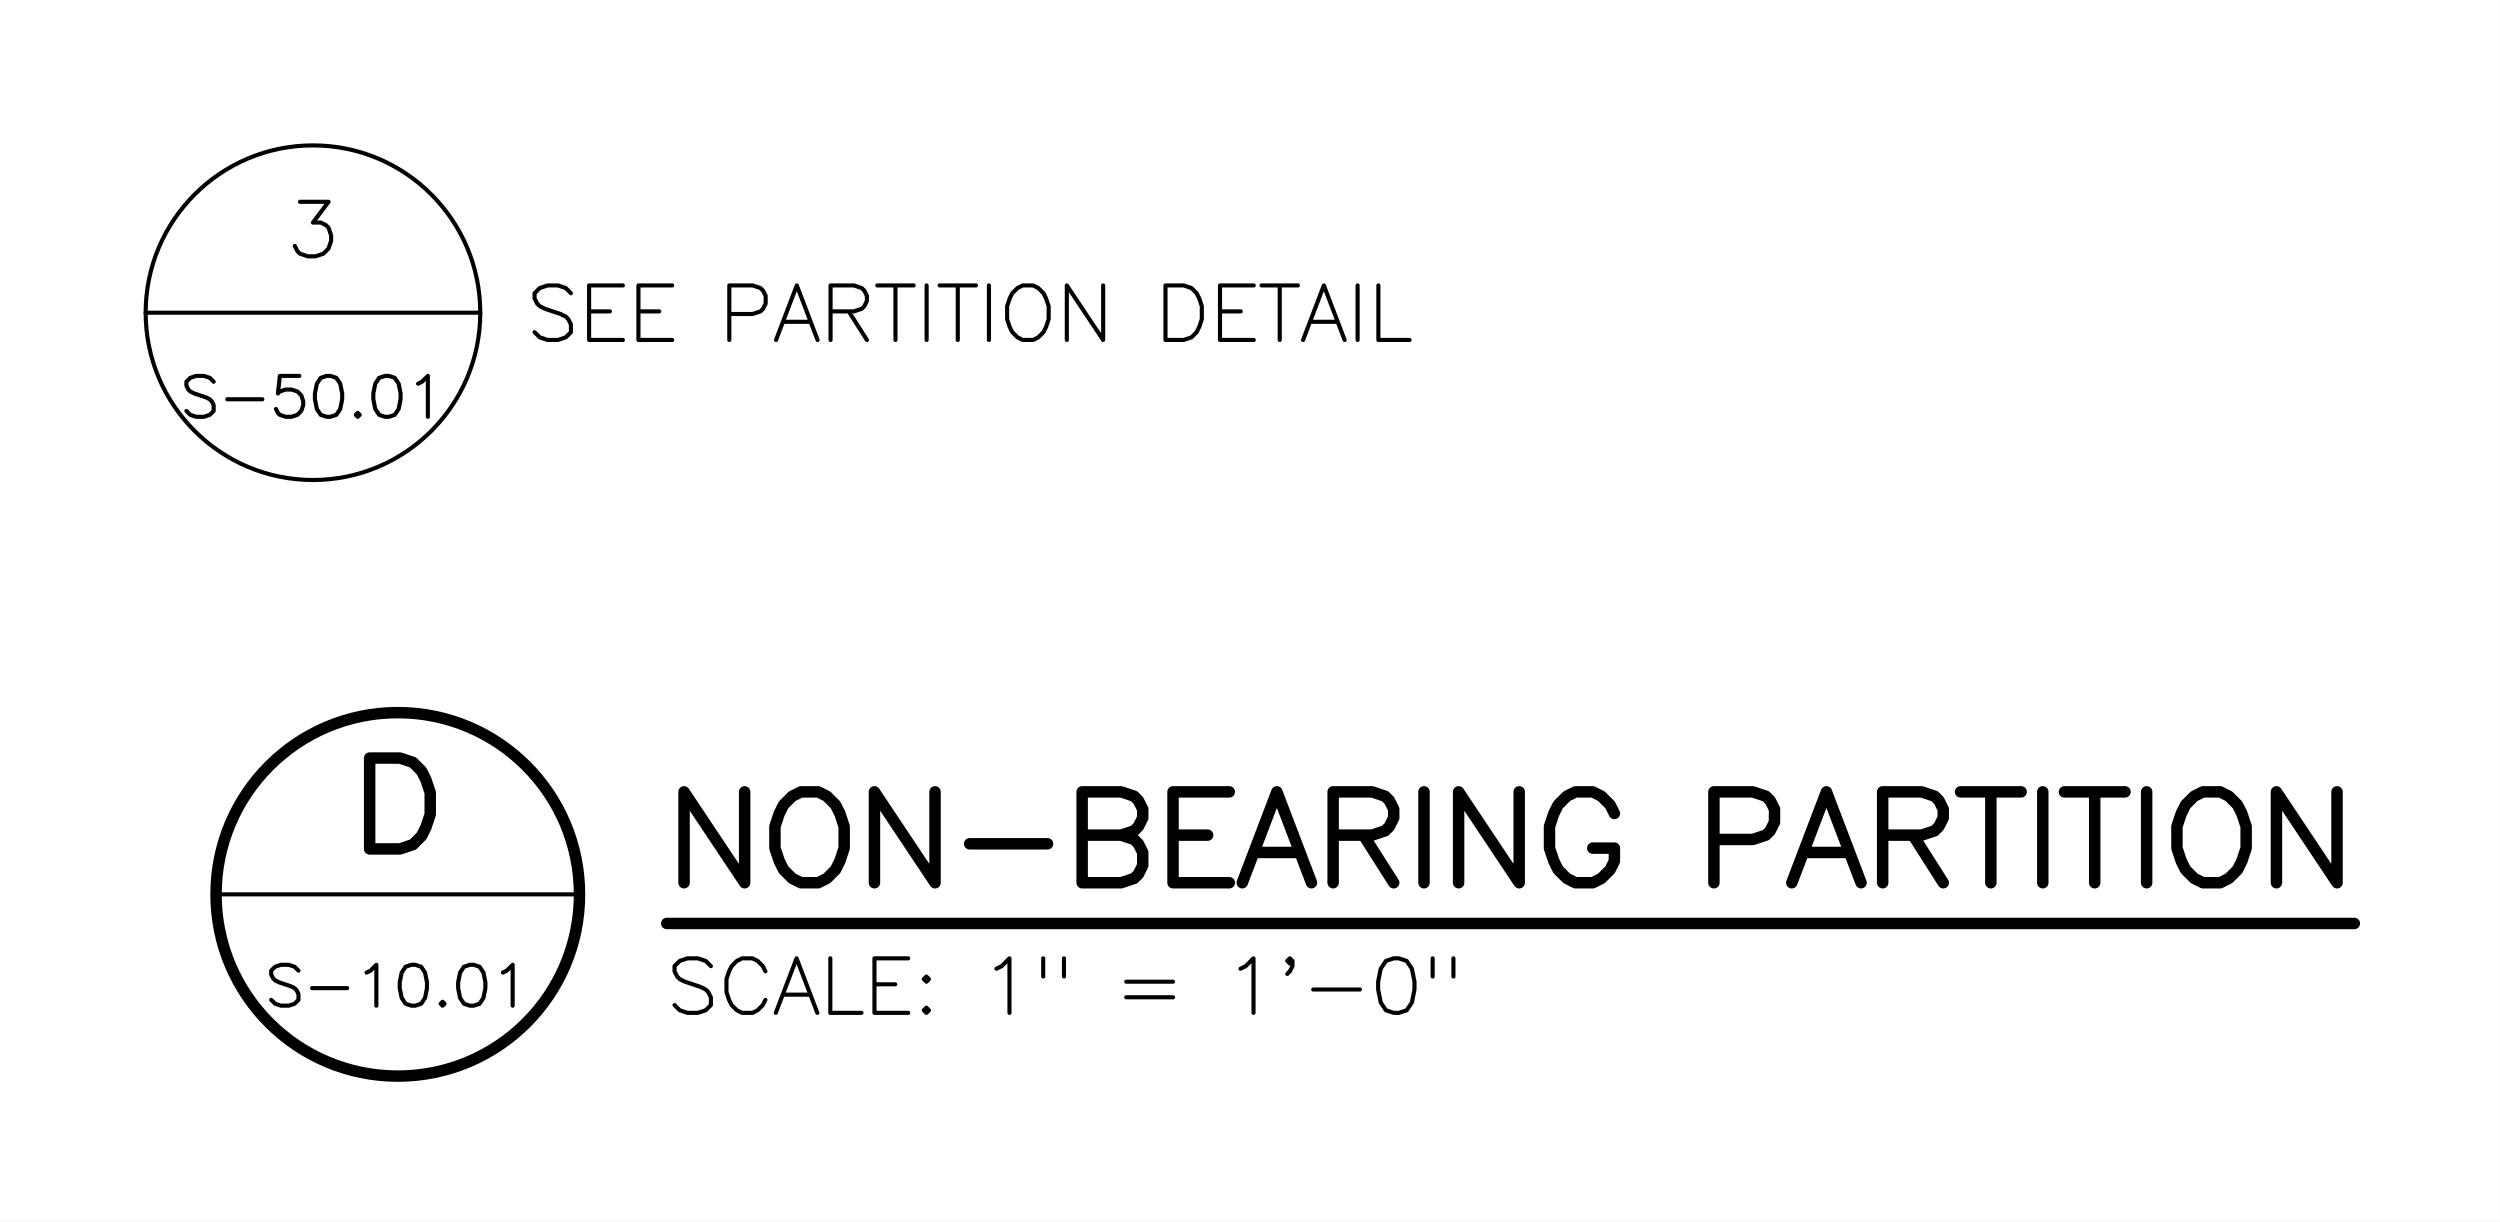
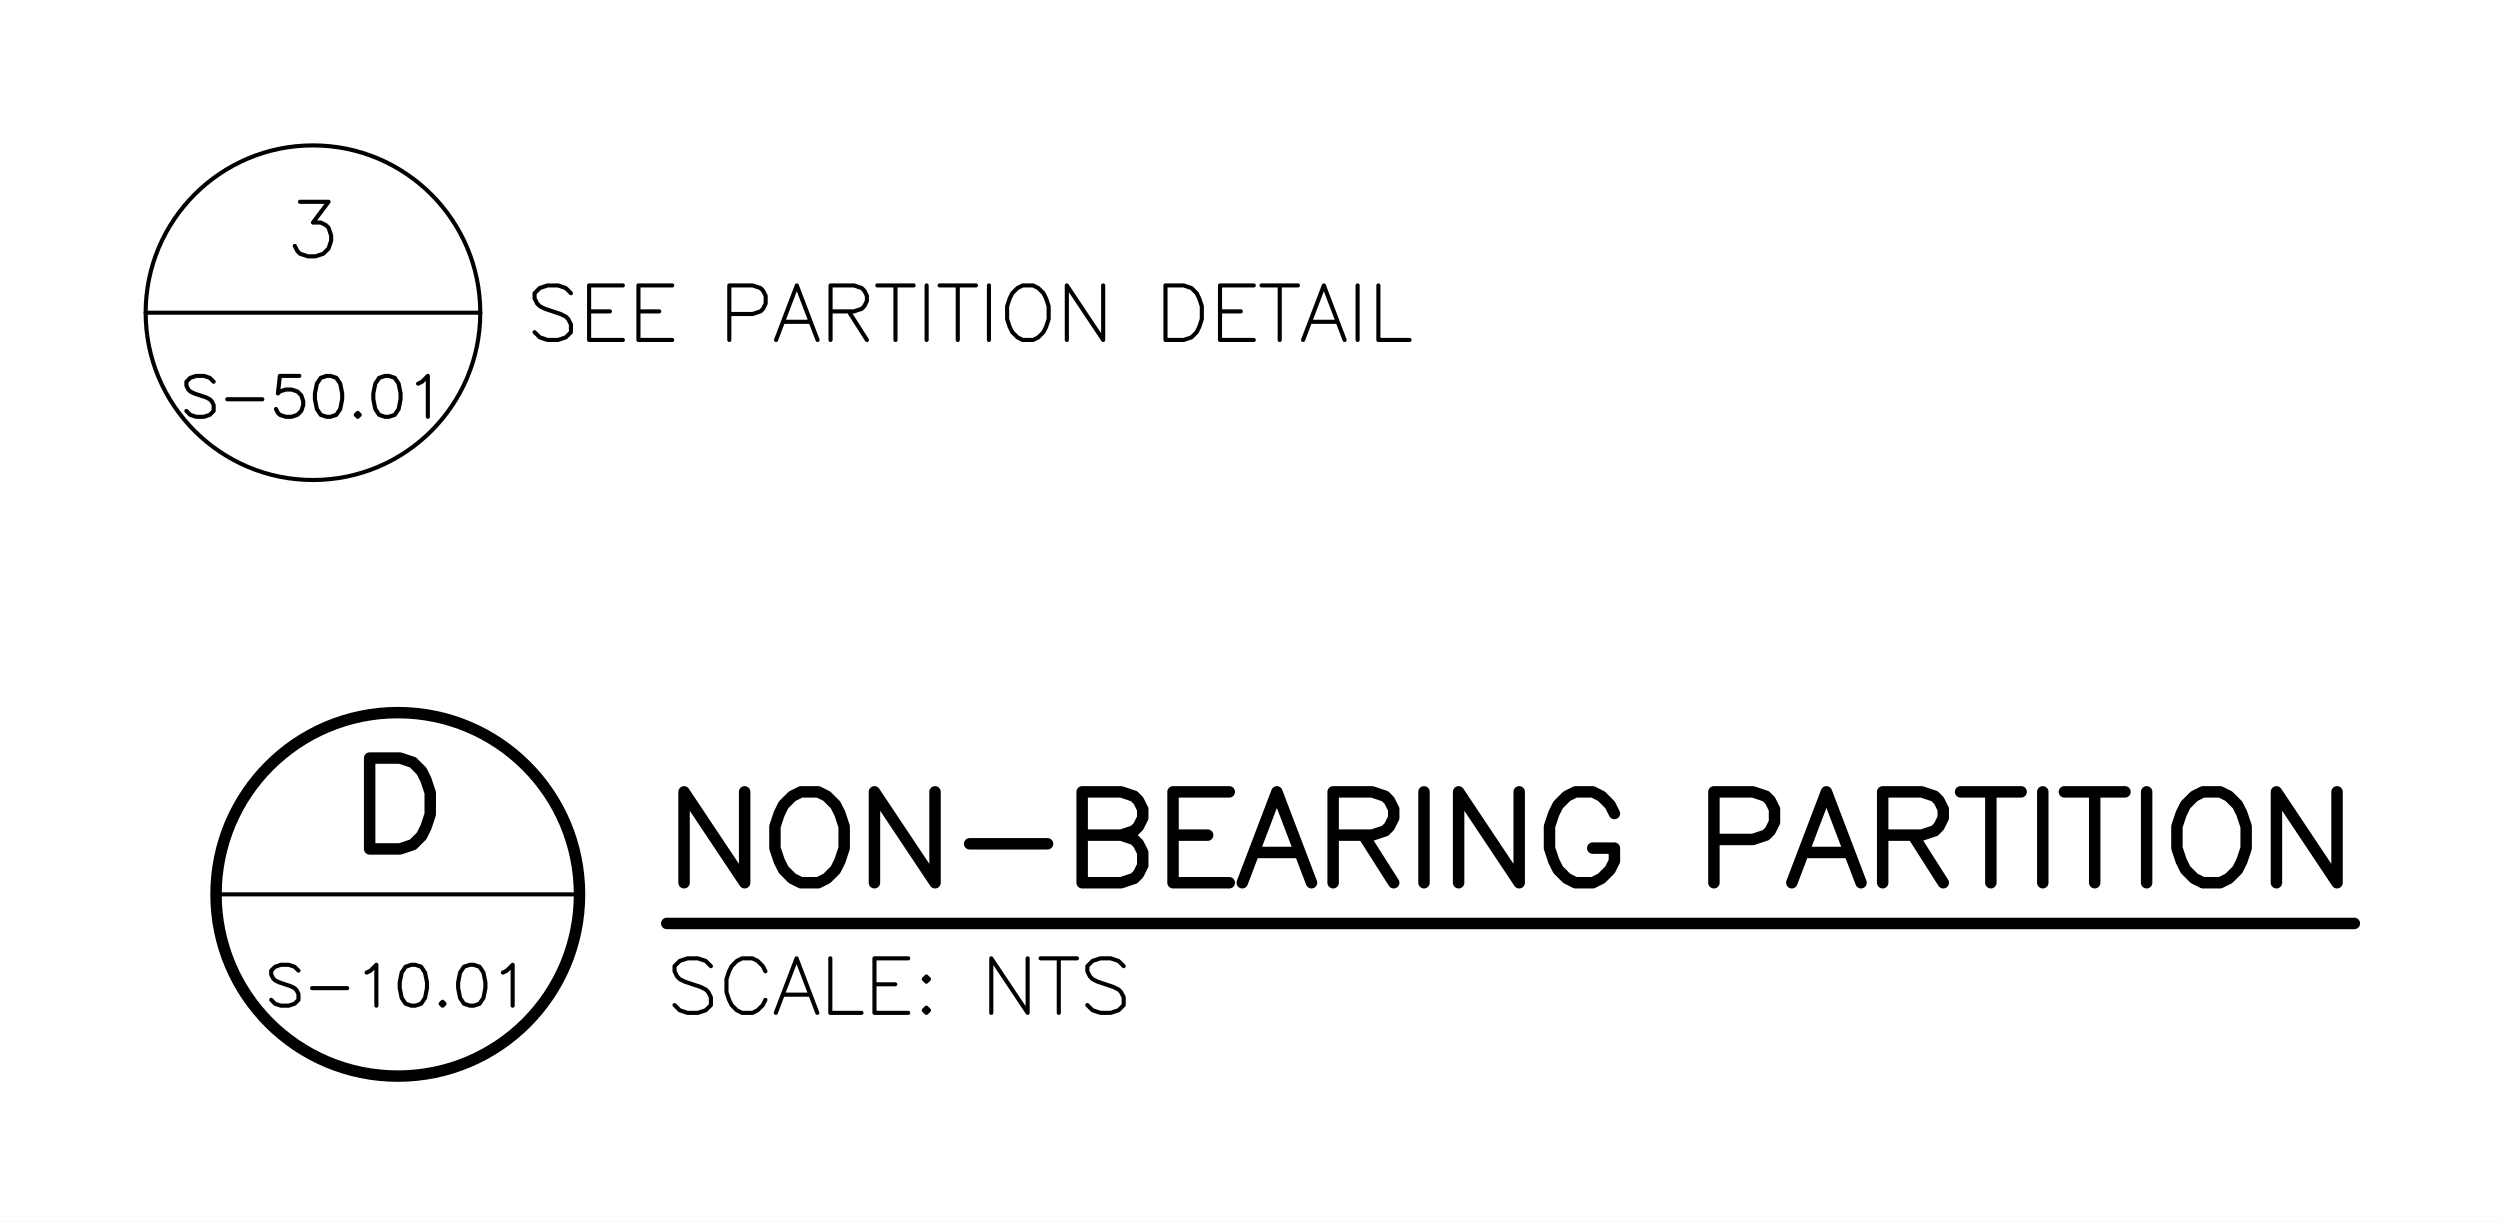
<svg xmlns="http://www.w3.org/2000/svg" width="4.298in" height="2.1in" viewBox="0 0 412.589 201.634">
  <rect width="100%" height="100%" fill="#fff" />
  <g id="S-ANNO-NOTE">
    <g data-src="r_see">
      <path d="M24 51.617A27.617 27.617 0 0 1 79.234 51.617A27.617 27.617 0 0 1 24 51.617Z" fill="none" stroke="#000" stroke-linecap="round" stroke-linejoin="round" stroke-width="0.68" />
      <path d="M24 51.617L79.234 51.617" fill="none" stroke="#000" stroke-linecap="round" stroke-linejoin="round" stroke-width="0.68" />
      <path d="M49.474 33.309L54.189 33.309L51.617 36.737L52.903 36.737L53.76 37.166L54.189 37.594L54.617 38.88L54.617 39.737L54.189 41.023L53.331 41.88L52.046 42.309L50.76 42.309L49.474 41.88L49.046 41.451L48.617 40.594" fill="none" stroke="#000" stroke-linecap="round" stroke-linejoin="round" stroke-width="0.68" />
      <path d="M35.224 63.015L34.581 62.372L33.617 62.051L32.331 62.051L31.367 62.372L30.724 63.015L30.724 63.658L31.046 64.301L31.367 64.622L32.01 64.944L33.939 65.586L34.581 65.908L34.903 66.229L35.224 66.872L35.224 67.836L34.581 68.479L33.617 68.801L32.331 68.801L31.367 68.479L30.724 67.836M37.474 65.908L43.26 65.908M49.367 62.051L46.153 62.051L45.831 64.944L46.153 64.622L47.117 64.301L48.081 64.301L49.046 64.622L49.689 65.265L50.01 66.229L50.01 66.872L49.689 67.836L49.046 68.479L48.081 68.801L47.117 68.801L46.153 68.479L45.831 68.158L45.51 67.515M53.867 62.051L52.903 62.372L52.26 63.336L51.939 64.944L51.939 65.908L52.26 67.515L52.903 68.479L53.867 68.801L54.51 68.801L55.474 68.479L56.117 67.515L56.439 65.908L56.439 64.944L56.117 63.336L55.474 62.372L54.51 62.051L53.867 62.051M59.01 68.158L58.689 68.479L59.01 68.801L59.331 68.479L59.01 68.158M63.51 62.051L62.546 62.372L61.903 63.336L61.581 64.944L61.581 65.908L61.903 67.515L62.546 68.479L63.51 68.801L64.153 68.801L65.117 68.479L65.76 67.515L66.081 65.908L66.081 64.944L65.76 63.336L65.117 62.372L64.153 62.051L63.51 62.051M68.974 63.336L69.617 63.015L70.581 62.051L70.581 68.801" fill="none" stroke="#000" stroke-linecap="round" stroke-linejoin="round" stroke-width="0.68" />
      <path d="M94.2 48.403L93.343 47.546L92.057 47.117L90.343 47.117L89.057 47.546L88.2 48.403L88.2 49.26L88.629 50.117L89.057 50.546L89.914 50.974L92.486 51.831L93.343 52.26L93.771 52.689L94.2 53.546L94.2 54.831L93.343 55.689L92.057 56.117L90.343 56.117L89.057 55.689L88.2 54.831M97.2 47.117L97.2 56.117M97.2 47.117L102.771 47.117M97.2 51.403L100.629 51.403M97.2 56.117L102.771 56.117M105.343 47.117L105.343 56.117M105.343 47.117L110.914 47.117M105.343 51.403L108.771 51.403M105.343 56.117L110.914 56.117M120.343 47.117L120.343 56.117M120.343 47.117L124.2 47.117L125.486 47.546L125.914 47.974L126.343 48.831L126.343 50.117L125.914 50.974L125.486 51.403L124.2 51.831L120.343 51.831M131.486 47.117L128.057 56.117M131.486 47.117L134.914 56.117M129.343 53.117L133.629 53.117M137.057 47.117L137.057 56.117M137.057 47.117L140.914 47.117L142.2 47.546L142.629 47.974L143.057 48.831L143.057 49.689L142.629 50.546L142.2 50.974L140.914 51.403L137.057 51.403M140.057 51.403L143.057 56.117M147.771 47.117L147.771 56.117M144.771 47.117L150.771 47.117M152.914 47.117L152.914 56.117M158.057 47.117L158.057 56.117M155.057 47.117L161.057 47.117M163.2 47.117L163.2 56.117M168.771 47.117L167.914 47.546L167.057 48.403L166.629 49.26L166.2 50.546L166.2 52.689L166.629 53.974L167.057 54.831L167.914 55.689L168.771 56.117L170.486 56.117L171.343 55.689L172.2 54.831L172.629 53.974L173.057 52.689L173.057 50.546L172.629 49.26L172.2 48.403L171.343 47.546L170.486 47.117L168.771 47.117M176.057 47.117L176.057 56.117M176.057 47.117L182.057 56.117M182.057 47.117L182.057 56.117M192.343 47.117L192.343 56.117M192.343 47.117L195.343 47.117L196.629 47.546L197.486 48.403L197.914 49.26L198.343 50.546L198.343 52.689L197.914 53.974L197.486 54.831L196.629 55.689L195.343 56.117L192.343 56.117M201.343 47.117L201.343 56.117M201.343 47.117L206.914 47.117M201.343 51.403L204.771 51.403M201.343 56.117L206.914 56.117M211.2 47.117L211.2 56.117M208.2 47.117L214.2 47.117M218.486 47.117L215.057 56.117M218.486 47.117L221.914 56.117M216.343 53.117L220.629 53.117M224.057 47.117L224.057 56.117M227.486 47.117L227.486 56.117M227.486 56.117L232.629 56.117" fill="none" stroke="#000" stroke-linecap="round" stroke-linejoin="round" stroke-width="0.68" />
    </g>
    <g data-src="title:D">
      <path d="M35.617 147.634L95.617 147.634" fill="none" stroke="#000" stroke-linecap="round" stroke-linejoin="round" stroke-width="0.68" />
    </g>
  </g>
  <g id="S-ANNO-TTLB">
    <g data-src="title:D">
      <path d="M35.617 147.634A30 30 0 0 1 95.617 147.634A30 30 0 0 1 35.617 147.634Z" fill="none" stroke="#000" stroke-linecap="round" stroke-linejoin="round" stroke-width="1.89" />
      <path d="M60.974 125.134L60.974 140.134M60.974 125.134L65.974 125.134L68.117 125.849L69.546 127.277L70.26 128.706L70.974 130.849L70.974 134.42L70.26 136.563L69.546 137.991L68.117 139.42L65.974 140.134L60.974 140.134" fill="none" stroke="#000" stroke-linecap="round" stroke-linejoin="round" stroke-width="1.89" />
      <path d="M49.224 160.224L48.581 159.581L47.617 159.259L46.331 159.259L45.367 159.581L44.724 160.224L44.724 160.866L45.046 161.509L45.367 161.831L46.01 162.152L47.939 162.795L48.581 163.116L48.903 163.438L49.224 164.081L49.224 165.045L48.581 165.688L47.617 166.009L46.331 166.009L45.367 165.688L44.724 165.045M51.474 163.116L57.26 163.116M60.474 160.545L61.117 160.224L62.081 159.259L62.081 166.009M67.867 159.259L66.903 159.581L66.26 160.545L65.939 162.152L65.939 163.116L66.26 164.724L66.903 165.688L67.867 166.009L68.51 166.009L69.474 165.688L70.117 164.724L70.439 163.116L70.439 162.152L70.117 160.545L69.474 159.581L68.51 159.259L67.867 159.259M73.01 165.366L72.689 165.688L73.01 166.009L73.331 165.688L73.01 165.366M77.51 159.259L76.546 159.581L75.903 160.545L75.581 162.152L75.581 163.116L75.903 164.724L76.546 165.688L77.51 166.009L78.153 166.009L79.117 165.688L79.76 164.724L80.081 163.116L80.081 162.152L79.76 160.545L79.117 159.581L78.153 159.259L77.51 159.259M82.974 160.545L83.617 160.224L84.581 159.259L84.581 166.009" fill="none" stroke="#000" stroke-linecap="round" stroke-linejoin="round" stroke-width="0.68" />
      <path d="M112.874 130.714L112.874 145.714M112.874 130.714L122.874 145.714M122.874 130.714L122.874 145.714M132.16 130.714L130.731 131.429L129.303 132.857L128.589 134.286L127.874 136.429L127.874 140L128.589 142.143L129.303 143.571L130.731 145L132.16 145.714L135.017 145.714L136.446 145L137.874 143.571L138.589 142.143L139.303 140L139.303 136.429L138.589 134.286L137.874 132.857L136.446 131.429L135.017 130.714L132.16 130.714M144.303 130.714L144.303 145.714M144.303 130.714L154.303 145.714M154.303 130.714L154.303 145.714M160.017 139.286L172.874 139.286M178.589 130.714L178.589 145.714M178.589 130.714L185.017 130.714L187.16 131.429L187.874 132.143L188.589 133.571L188.589 135L187.874 136.429L187.16 137.143L185.017 137.857M178.589 137.857L185.017 137.857L187.16 138.571L187.874 139.286L188.589 140.714L188.589 142.857L187.874 144.286L187.16 145L185.017 145.714L178.589 145.714M193.589 130.714L193.589 145.714M193.589 130.714L202.874 130.714M193.589 137.857L199.303 137.857M193.589 145.714L202.874 145.714M210.731 130.714L205.017 145.714M210.731 130.714L216.446 145.714M207.16 140.714L214.303 140.714M220.017 130.714L220.017 145.714M220.017 130.714L226.446 130.714L228.589 131.429L229.303 132.143L230.017 133.571L230.017 135L229.303 136.429L228.589 137.143L226.446 137.857L220.017 137.857M225.017 137.857L230.017 145.714M235.017 130.714L235.017 145.714M240.731 130.714L240.731 145.714M240.731 130.714L250.731 145.714M250.731 130.714L250.731 145.714M266.446 134.286L265.731 132.857L264.303 131.429L262.874 130.714L260.017 130.714L258.589 131.429L257.16 132.857L256.446 134.286L255.731 136.429L255.731 140L256.446 142.143L257.16 143.571L258.589 145L260.017 145.714L262.874 145.714L264.303 145L265.731 143.571L266.446 142.143L266.446 140M262.874 140L266.446 140M282.874 130.714L282.874 145.714M282.874 130.714L289.303 130.714L291.446 131.429L292.16 132.143L292.874 133.571L292.874 135.714L292.16 137.143L291.446 137.857L289.303 138.571L282.874 138.571M301.446 130.714L295.731 145.714M301.446 130.714L307.16 145.714M297.874 140.714L305.017 140.714M310.731 130.714L310.731 145.714M310.731 130.714L317.16 130.714L319.303 131.429L320.017 132.143L320.731 133.571L320.731 135L320.017 136.429L319.303 137.143L317.16 137.857L310.731 137.857M315.731 137.857L320.731 145.714M328.589 130.714L328.589 145.714M323.589 130.714L333.589 130.714M337.16 130.714L337.16 145.714M345.731 130.714L345.731 145.714M340.731 130.714L350.731 130.714M354.303 130.714L354.303 145.714M363.589 130.714L362.16 131.429L360.731 132.857L360.017 134.286L359.303 136.429L359.303 140L360.017 142.143L360.731 143.571L362.16 145L363.589 145.714L366.446 145.714L367.874 145L369.303 143.571L370.017 142.143L370.731 140L370.731 136.429L370.017 134.286L369.303 132.857L367.874 131.429L366.446 130.714L363.589 130.714M375.731 130.714L375.731 145.714M375.731 130.714L385.731 145.714M385.731 130.714L385.731 145.714" fill="none" stroke="#000" stroke-linecap="round" stroke-linejoin="round" stroke-width="1.89" />
      <path d="M110.017 152.434L388.589 152.434" fill="none" stroke="#000" stroke-linecap="round" stroke-linejoin="round" stroke-width="1.89" />
-       <path d="M117.303 159.48L116.446 158.623L115.16 158.194L113.446 158.194L112.16 158.623L111.303 159.48L111.303 160.337L111.731 161.194L112.16 161.623L113.017 162.051L115.589 162.909L116.446 163.337L116.874 163.766L117.303 164.623L117.303 165.909L116.446 166.766L115.16 167.194L113.446 167.194L112.16 166.766L111.303 165.909M126.303 160.337L125.874 159.48L125.017 158.623L124.16 158.194L122.446 158.194L121.589 158.623L120.731 159.48L120.303 160.337L119.874 161.623L119.874 163.766L120.303 165.051L120.731 165.909L121.589 166.766L122.446 167.194L124.16 167.194L125.017 166.766L125.874 165.909L126.303 165.051M131.446 158.194L128.017 167.194M131.446 158.194L134.874 167.194M129.303 164.194L133.589 164.194M137.017 158.194L137.017 167.194M137.017 167.194L142.16 167.194M144.303 158.194L144.303 167.194M144.303 158.194L149.874 158.194M144.303 162.48L147.731 162.48M144.303 167.194L149.874 167.194M152.874 161.194L152.446 161.623L152.874 162.051L153.303 161.623L152.874 161.194M152.874 166.337L152.446 166.766L152.874 167.194L153.303 166.766L152.874 166.337M164.446 159.909L165.303 159.48L166.589 158.194L166.589 167.194M172.16 158.194L172.16 161.194M175.589 158.194L175.589 161.194M185.874 162.051L193.589 162.051M185.874 164.623L193.589 164.623M204.731 159.909L205.589 159.48L206.874 158.194L206.874 167.194M212.874 159.051L212.446 158.623L212.874 158.194L213.303 158.623L213.303 159.48L212.874 160.337L212.446 160.766M216.731 163.337L224.446 163.337M230.017 158.194L228.731 158.623L227.874 159.909L227.446 162.051L227.446 163.337L227.874 165.48L228.731 166.766L230.017 167.194L230.874 167.194L232.16 166.766L233.017 165.48L233.446 163.337L233.446 162.051L233.017 159.909L232.16 158.623L230.874 158.194L230.017 158.194M236.446 158.194L236.446 161.194M239.874 158.194L239.874 161.194" fill="none" stroke="#000" stroke-linecap="round" stroke-linejoin="round" stroke-width="0.68" />
+       <path d="M117.303 159.48L116.446 158.623L115.16 158.194L113.446 158.194L112.16 158.623L111.303 159.48L111.303 160.337L111.731 161.194L112.16 161.623L113.017 162.051L115.589 162.909L116.446 163.337L116.874 163.766L117.303 164.623L117.303 165.909L116.446 166.766L115.16 167.194L113.446 167.194L112.16 166.766L111.303 165.909M126.303 160.337L125.874 159.48L125.017 158.623L124.16 158.194L122.446 158.194L121.589 158.623L120.731 159.48L120.303 160.337L119.874 161.623L119.874 163.766L120.303 165.051L120.731 165.909L121.589 166.766L122.446 167.194L124.16 167.194L125.017 166.766L125.874 165.909L126.303 165.051M131.446 158.194L128.017 167.194M131.446 158.194L134.874 167.194M129.303 164.194L133.589 164.194M137.017 158.194L137.017 167.194M137.017 167.194L142.16 167.194M144.303 158.194L144.303 167.194M144.303 158.194L149.874 158.194M144.303 162.48L147.731 162.48M144.303 167.194L149.874 167.194M152.874 161.194L152.446 161.623L152.874 162.051L153.303 161.623L152.874 161.194M152.874 166.337L152.446 166.766L152.874 167.194L153.303 166.766L152.874 166.337M163.589 158.194L163.589 167.194M163.589 158.194L169.589 167.194M169.589 158.194L169.589 167.194M174.731 158.194L174.731 167.194M171.731 158.194L177.731 158.194M185.446 159.48L184.589 158.623L183.303 158.194L181.589 158.194L180.303 158.623L179.446 159.48L179.446 160.337L179.874 161.194L180.303 161.623L181.16 162.051L183.731 162.909L184.589 163.337L185.017 163.766L185.446 164.623L185.446 165.909L184.589 166.766L183.303 167.194L181.589 167.194L180.303 166.766L179.446 165.909" fill="none" stroke="#000" stroke-linecap="round" stroke-linejoin="round" stroke-width="0.68" />
    </g>
  </g>
</svg>
